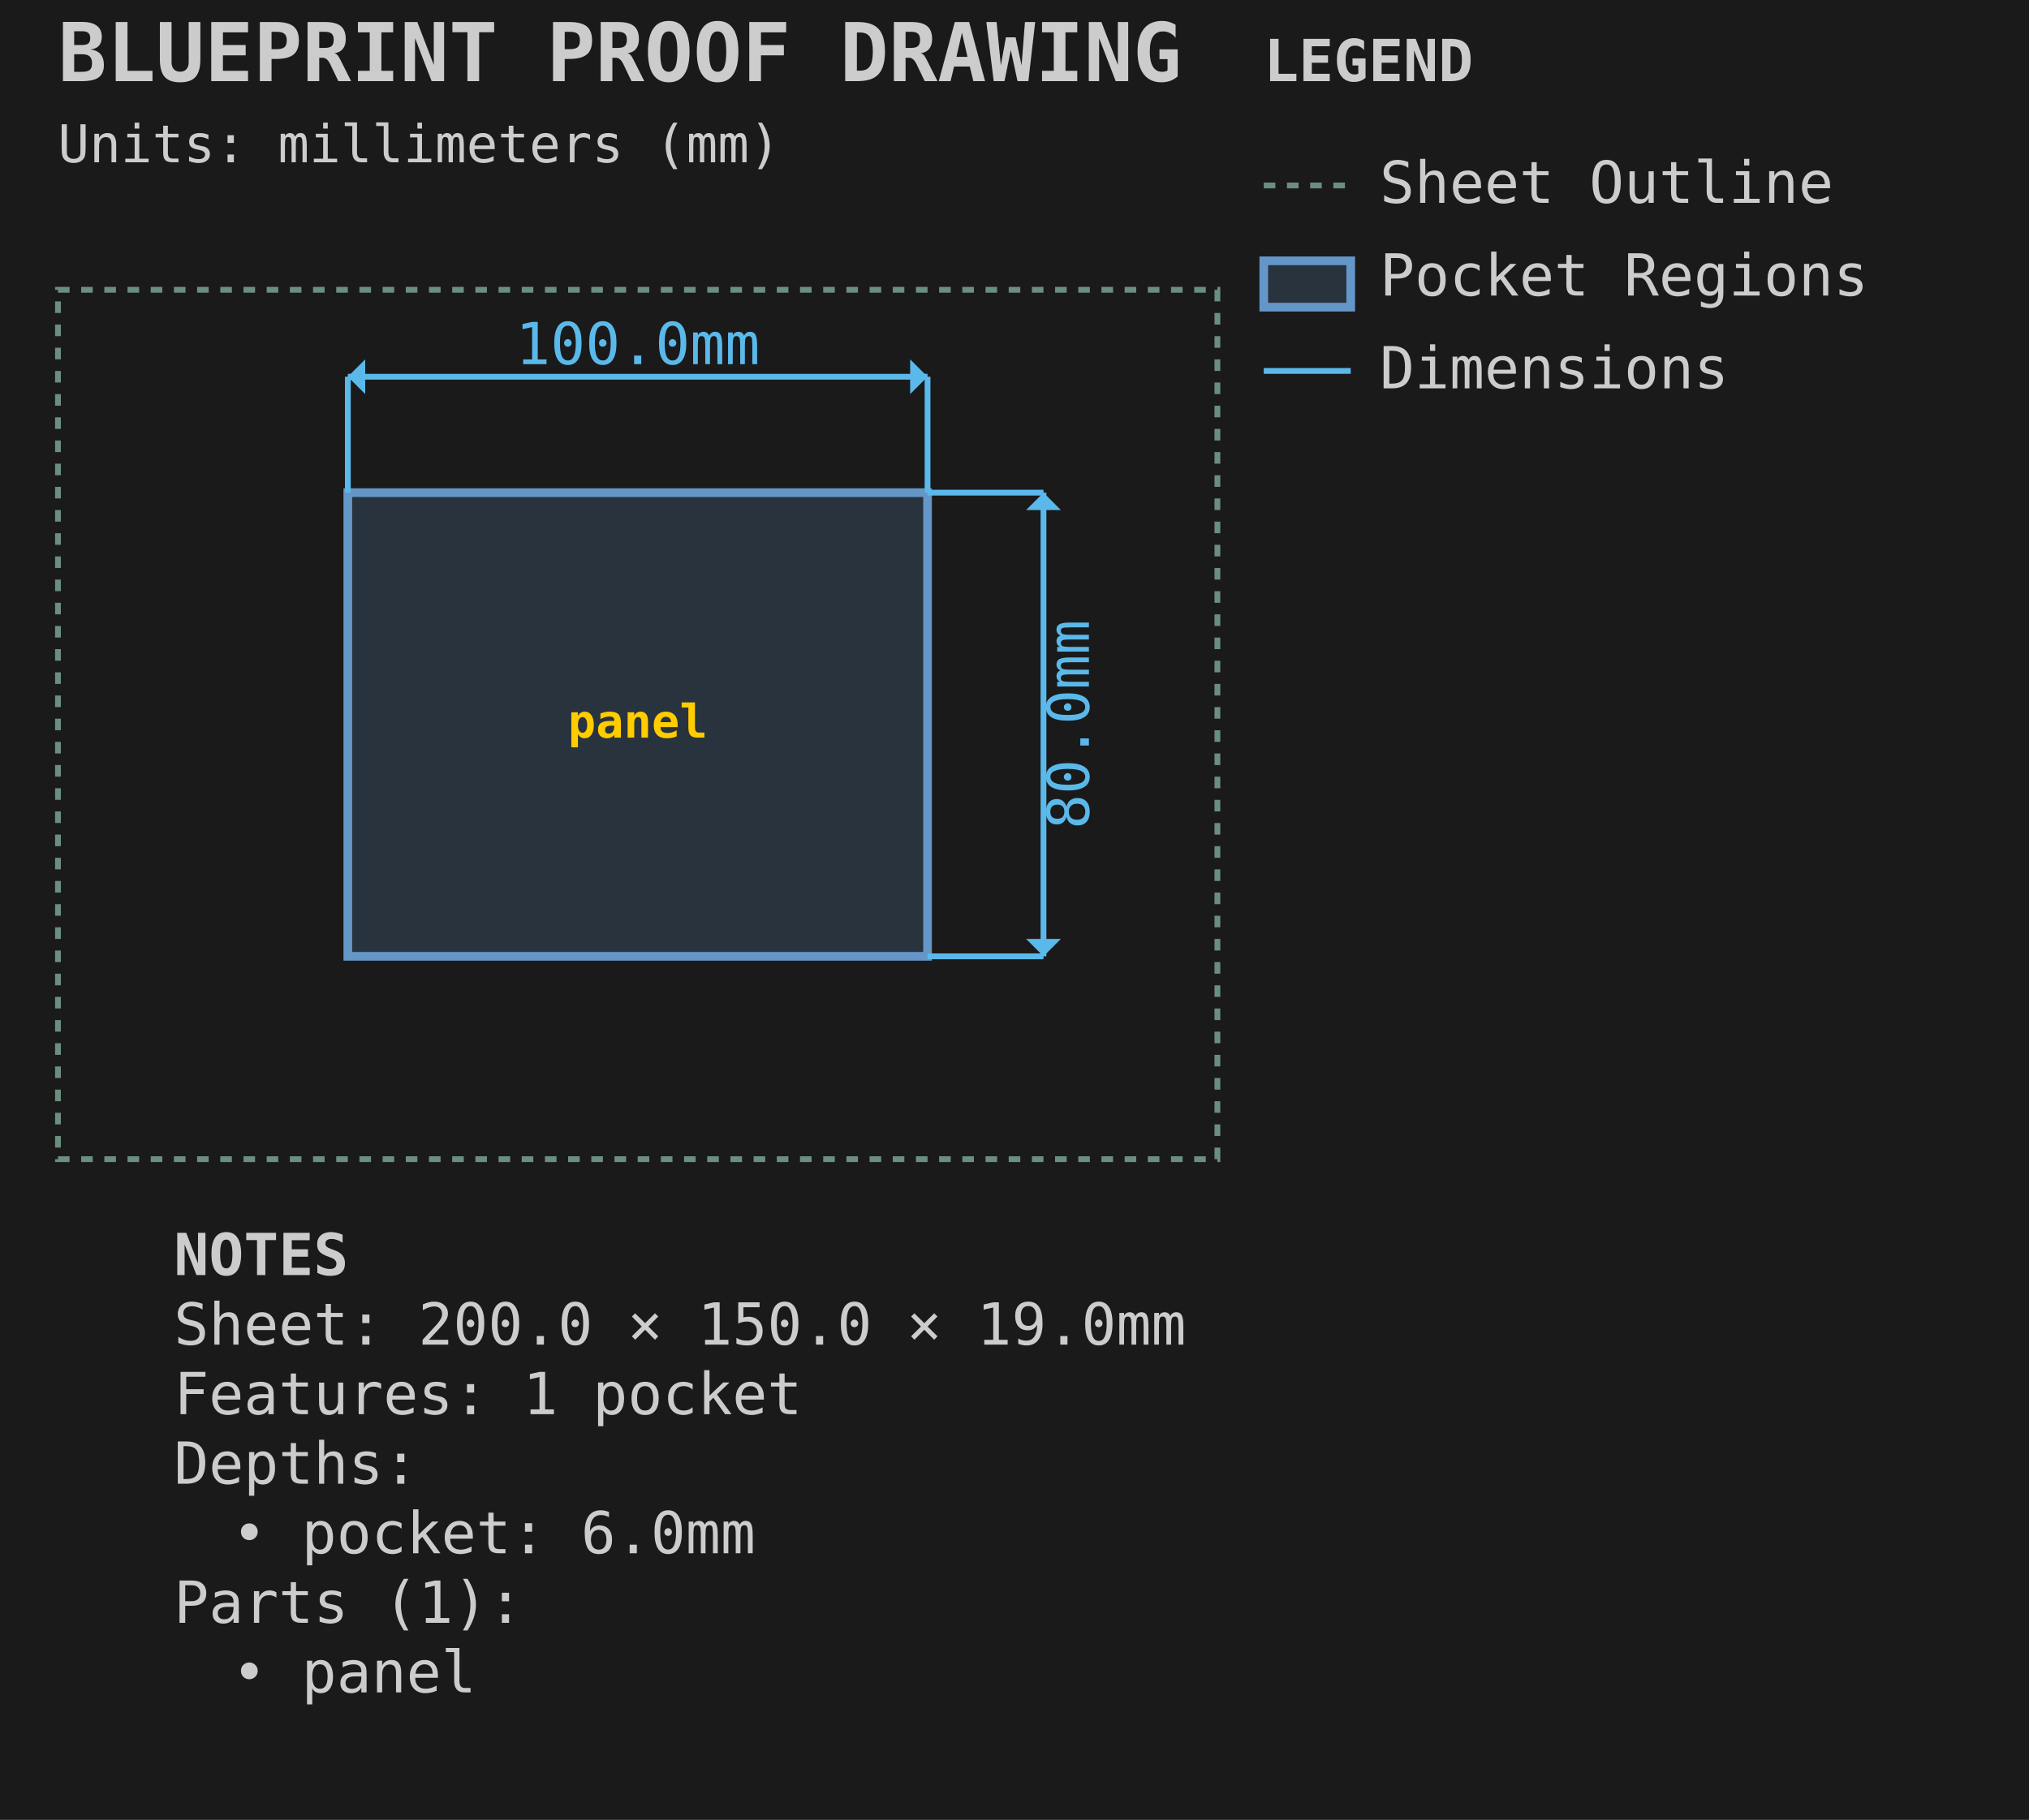
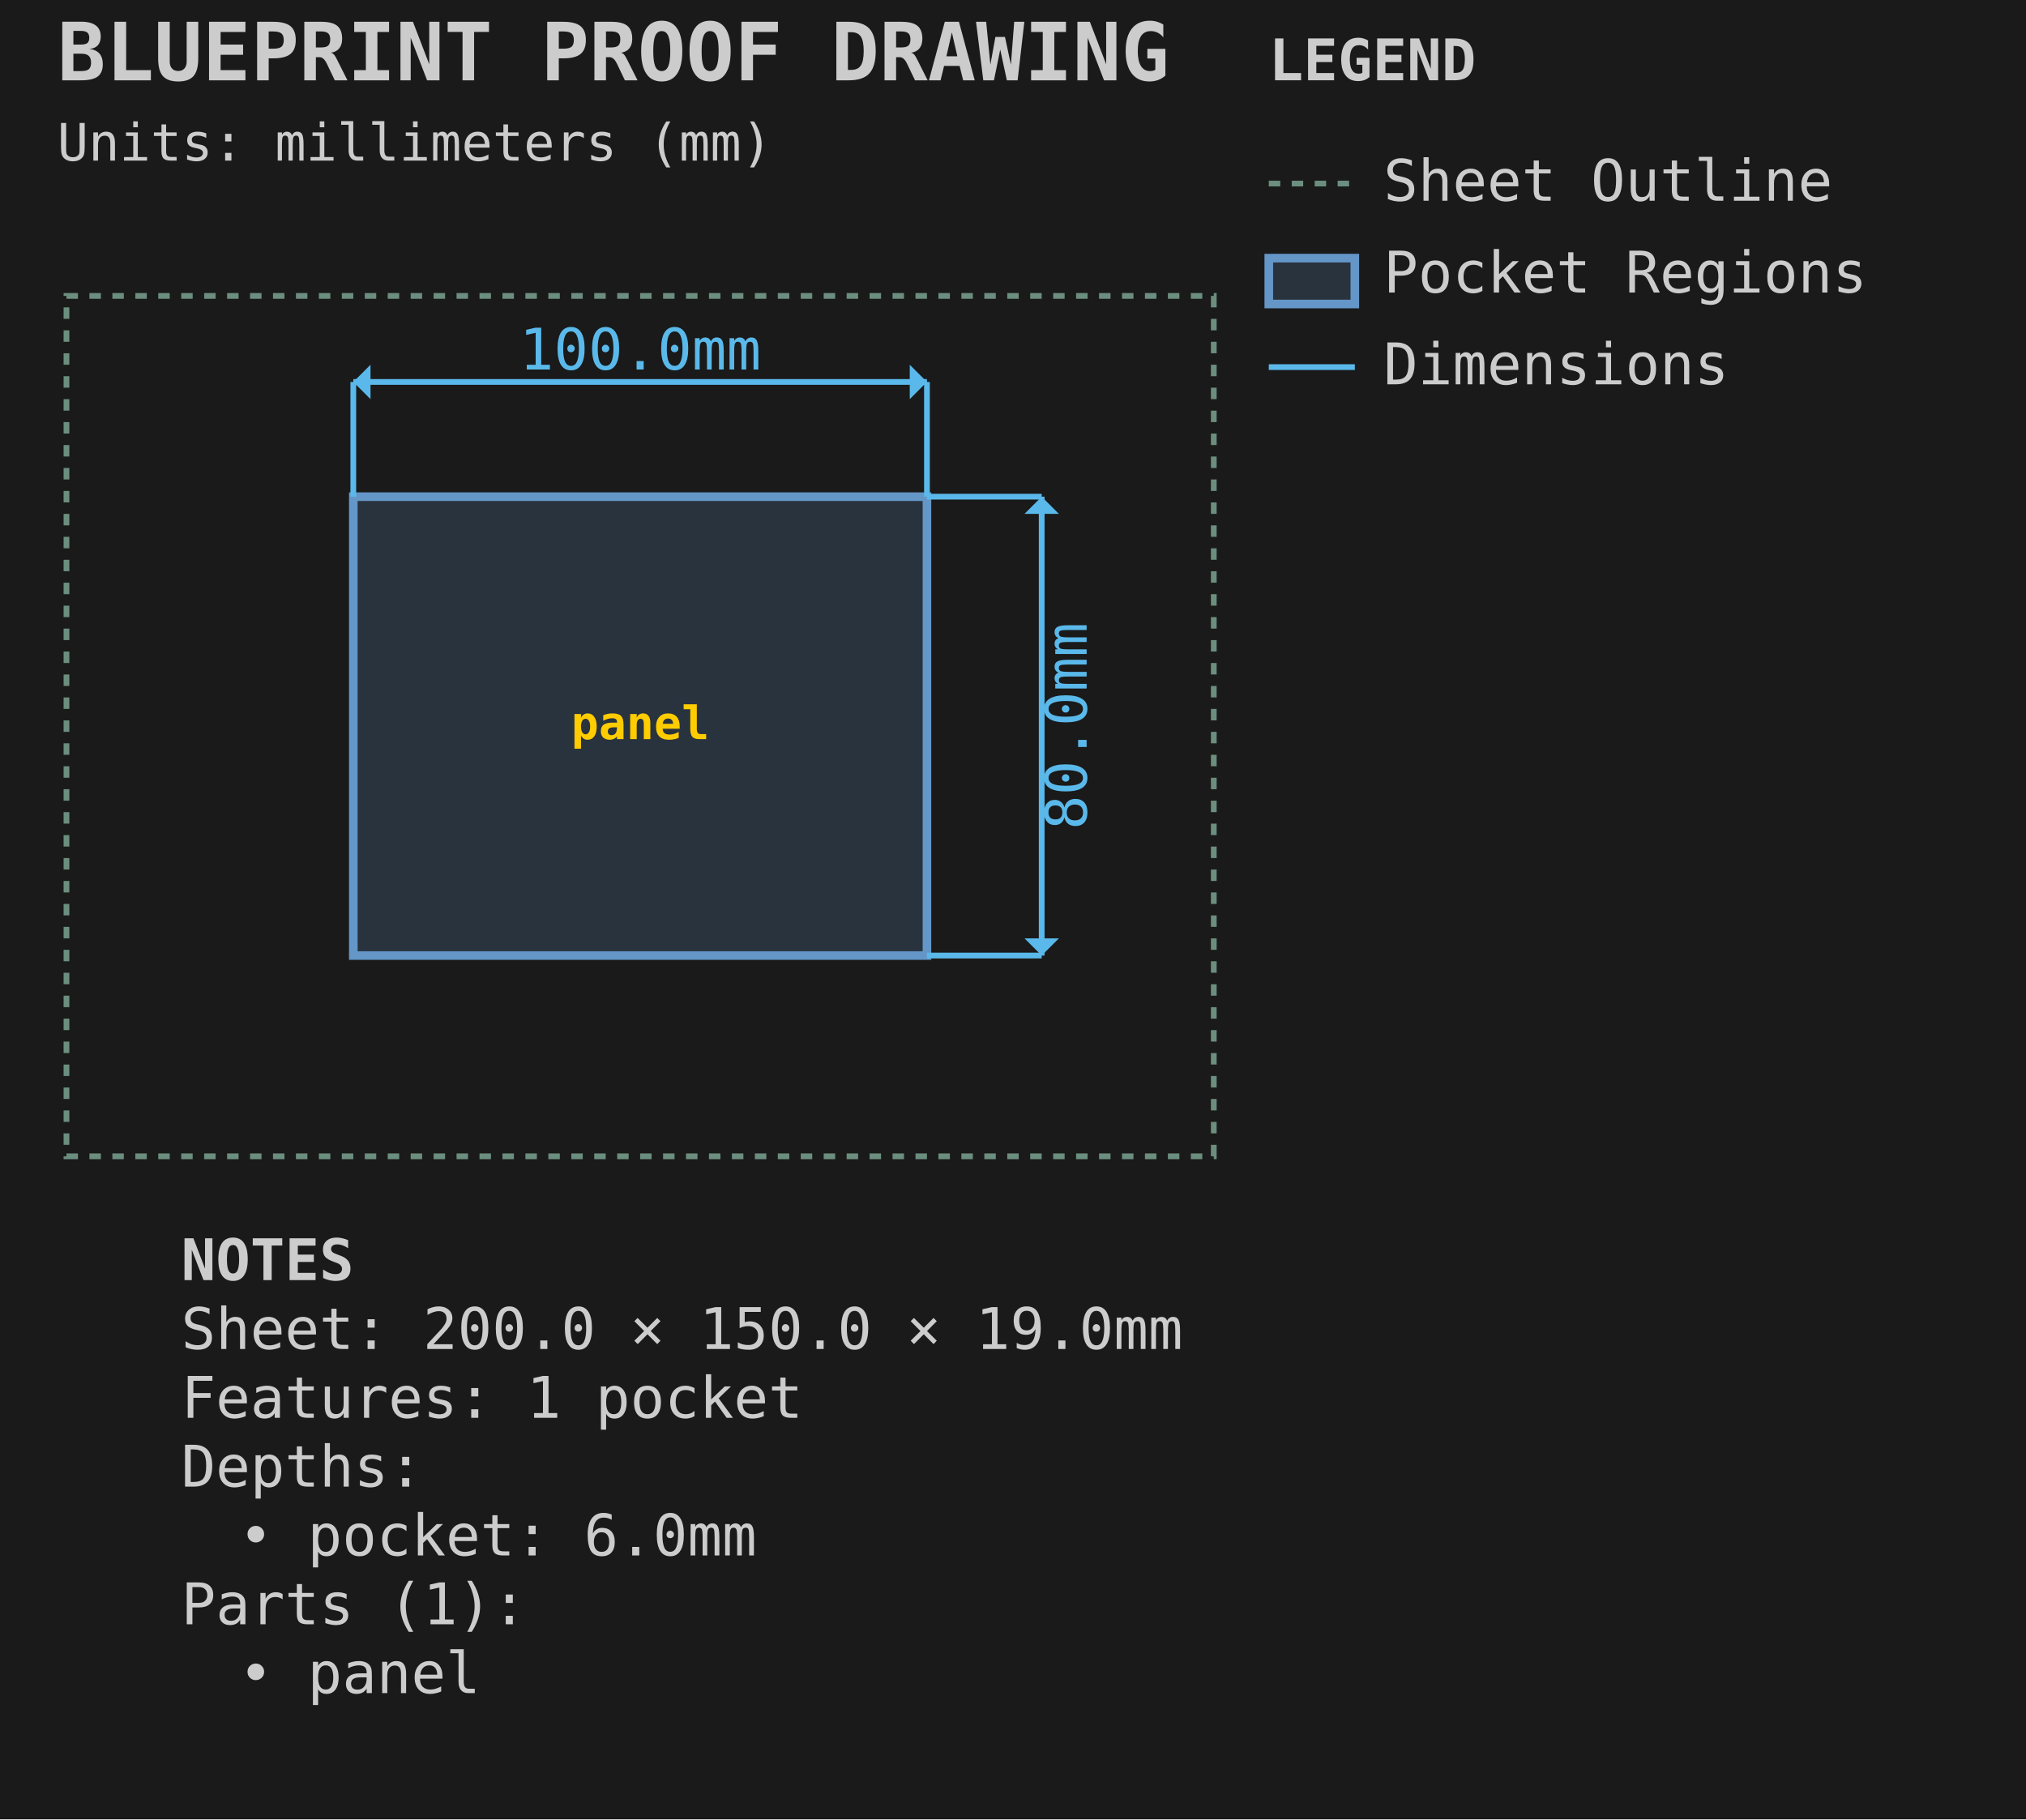
- <svg xmlns="http://www.w3.org/2000/svg" viewBox="-10.000 -50.000 350.000 314.000" width="350.0mm" height="314.0mm">
+ <svg xmlns="http://www.w3.org/2000/svg" viewBox="-11.588 -51.587 353.175 317.175" width="353.175mm" height="317.175mm">
  <style>.default { stroke: #e8e8e8; fill: none; stroke-width: 1; }
.sheet-outline { stroke: #6b8e7f; fill: none; stroke-width: 1; stroke-dasharray: 2,2; }
.profile { stroke: #e8e8e8; fill: none; stroke-width: 2; }
.pocket { stroke: #6496c8; fill: #6496c8; fill-opacity: 0.2; stroke-width: 1.5; }
.hole { stroke: #e8e8e8; fill: none; stroke-width: 1.5; }
.engrave { stroke: #888888; fill: none; stroke-width: 0.25; }
.waste { stroke: #ff9500; fill: none; stroke-width: 2; stroke-dasharray: 8,4; }
.toolpath { stroke: #5ab9ea; fill: none; stroke-width: 1; stroke-dasharray: 4,2; }
.dimension { stroke: #5ab9ea; fill: none; stroke-width: 1; }
.dimension-text { fill: #5ab9ea; font-family: monospace; font-size: 10px; }
.construction { stroke: #6b8e7f; fill: none; stroke-width: 0.5; stroke-dasharray: 2,2; }
.label { fill: #ffcc00; font-family: monospace; font-size: 8px; font-weight: bold; }
.notes { fill: #cccccc; font-family: monospace; font-size: 10px; }
.envelope { stroke: #ff6b6b; fill: none; stroke-width: 2; }
.wasteboard { stroke: #4ecdc4; fill: #4ecdc4; fill-opacity: 0.1; stroke-width: 1.5; }
.effective-envelope { stroke: #ffd93d; fill: none; stroke-width: 1; stroke-dasharray: 4,2; }
.origin { stroke: #ff6b6b; fill: #ff6b6b; stroke-width: 1; }
.centerline { stroke: #6b8e7f; fill: none; stroke-width: 0.5; stroke-dasharray: 8,4; }
.margin-zone { fill: #6b8e7f; fill-opacity: 0.15; }
.legend { fill: #cccccc; font-family: monospace; font-size: 10px; }
.title { fill: #cccccc; font-family: monospace; font-size: 14px; font-weight: bold; }
.section-label { fill: #5ab9ea; font-family: monospace; font-size: 9px; font-weight: bold; }
.callout-box { stroke: #5ab9ea; fill: none; stroke-width: 1; }
.callout-detail { stroke: #e8e8e8; fill: none; stroke-width: 1.5; }
.beam-assembly { stroke: #e8e8e8; fill: none; stroke-width: 1; }
.beam-layer { stroke: #6496c8; fill: #6496c8; fill-opacity: 0.15; stroke-width: 1; }
.beam-splice { stroke: #ff9500; fill: none; stroke-width: 1.5; stroke-dasharray: 4,2; }</style>
-   <rect x="-10.0" y="-50.0" width="350.0" height="314.0" fill="#1a1a1a" />
+   <rect x="-11.588" y="-51.587" width="353.175" height="317.175" fill="#1a1a1a" />
  <g id="SHEET_OUTLINE" class="sheet-outline">
    <rect x="0.000" y="0.000" width="200.000" height="150.000" stroke="#6b8e7f" fill="none" stroke-width="1" stroke-dasharray="2,2" id="sheet_boundary" />
  </g>
  <g id="POCKET_REGIONS" class="pocket-regions">
    <rect x="50.000" y="35.000" width="100.000" height="80.000" stroke="#6496c8" fill="#6496c8" fill-opacity="0.2" stroke-width="1.5" id="panel" />
  </g>
  <g id="LABELS" class="labels">
    <text x="100.000" y="75.000" text-anchor="middle" dominant-baseline="middle" fill="#ffcc00" font-family="monospace" font-size="8px" font-weight="bold" id="panel_label">panel</text>
  </g>
  <g id="DIMENSIONS" class="dimensions">
    <line x1="50.0" y1="35.0" x2="50.0" y2="15.0" stroke="#5ab9ea" stroke-width="1" />
    <line x1="150.0" y1="35.0" x2="150.0" y2="15.0" stroke="#5ab9ea" stroke-width="1" />
    <line x1="50.0" y1="15.0" x2="150.0" y2="15.0" stroke="#5ab9ea" stroke-width="1" />
    <polygon points="50.0,15.0 53.0,12.0 53.0,18.0" fill="#5ab9ea" />
    <polygon points="150.0,15.0 147.0,12.0 147.0,18.0" fill="#5ab9ea" />
    <text x="100.0" y="10.0" text-anchor="middle" dominant-baseline="middle" fill="#5ab9ea" font-family="monospace" font-size="10px">100.0mm</text>
    <line x1="150.0" y1="35.0" x2="170.0" y2="35.0" stroke="#5ab9ea" stroke-width="1" />
    <line x1="150.0" y1="115.0" x2="170.0" y2="115.0" stroke="#5ab9ea" stroke-width="1" />
    <line x1="170.0" y1="35.0" x2="170.0" y2="115.0" stroke="#5ab9ea" stroke-width="1" />
    <polygon points="170.0,35.0 167.0,38.0 173.0,38.0" fill="#5ab9ea" />
    <polygon points="170.0,115.0 167.0,112.0 173.0,112.0" fill="#5ab9ea" />
    <text x="175.0" y="75.0" text-anchor="middle" dominant-baseline="middle" transform="rotate(-90 175.0 75.0)" fill="#5ab9ea" font-family="monospace" font-size="10px">80.0mm</text>
  </g>
  <g id="TITLE_BLOCK" class="title-block">
-     <text x="0.0" y="-36.0" fill="#cccccc" font-family="monospace" font-size="14px" font-weight="bold">BLUEPRINT PROOF DRAWING</text>
-     <text x="0.0" y="-22.0" fill="#cccccc" font-family="monospace" font-size="9px">Units: millimeters (mm)</text>
+     <text x="-1.588" y="-37.587" fill="#cccccc" font-family="monospace" font-size="14px" font-weight="bold">BLUEPRINT PROOF DRAWING</text>
+     <text x="-1.588" y="-23.587" fill="#cccccc" font-family="monospace" font-size="9px">Units: millimeters (mm)</text>
  </g>
  <g id="LEGEND" class="legend">
-     <text x="208.0" y="-36.0" fill="#cccccc" font-family="monospace" font-size="10px" font-weight="bold">LEGEND</text>
-     <line x1="208.0" y1="-18.0" x2="223.0" y2="-18.0" stroke="#6b8e7f" stroke-width="1" stroke-dasharray="2,2" />
-     <text x="228.0" y="-15.0" fill="#cccccc" font-family="monospace" font-size="10px">Sheet Outline</text>
-     <rect x="208.0" y="-5.0" width="15" height="8" stroke="#6496c8" stroke-width="1.5" fill="#6496c8" fill-opacity="0.2" />
-     <text x="228.0" y="1.0" fill="#cccccc" font-family="monospace" font-size="10px">Pocket Regions</text>
-     <line x1="208.0" y1="14.0" x2="223.0" y2="14.0" stroke="#5ab9ea" stroke-width="1" />
-     <text x="228.0" y="17.0" fill="#cccccc" font-family="monospace" font-size="10px">Dimensions</text>
+     <text x="209.588" y="-37.587" fill="#cccccc" font-family="monospace" font-size="10px" font-weight="bold">LEGEND</text>
+     <line x1="209.588" y1="-19.587" x2="224.588" y2="-19.587" stroke="#6b8e7f" stroke-width="1" stroke-dasharray="2,2" />
+     <text x="229.588" y="-16.587" fill="#cccccc" font-family="monospace" font-size="10px">Sheet Outline</text>
+     <rect x="209.588" y="-6.587" width="15" height="8" stroke="#6496c8" stroke-width="1.5" fill="#6496c8" fill-opacity="0.2" />
+     <text x="229.588" y="-0.587" fill="#cccccc" font-family="monospace" font-size="10px">Pocket Regions</text>
+     <line x1="209.588" y1="12.413" x2="224.588" y2="12.413" stroke="#5ab9ea" stroke-width="1" />
+     <text x="229.588" y="15.413" fill="#cccccc" font-family="monospace" font-size="10px">Dimensions</text>
  </g>
  <g id="NOTES" class="notes">
-     <text x="20" y="170.0" fill="#cccccc" font-family="monospace" font-size="10px" font-weight="bold">NOTES</text>
-     <text x="20" y="182.0" fill="#cccccc" font-family="monospace" font-size="10px">Sheet: 200.0 × 150.0 × 19.0mm</text>
-     <text x="20" y="194.0" fill="#cccccc" font-family="monospace" font-size="10px">Features: 1 pocket</text>
-     <text x="20" y="206.0" fill="#cccccc" font-family="monospace" font-size="10px">Depths:</text>
-     <text x="30" y="218.0" fill="#cccccc" font-family="monospace" font-size="10px">• pocket: 6.0mm</text>
-     <text x="20" y="230.0" fill="#cccccc" font-family="monospace" font-size="10px">Parts (1):</text>
-     <text x="30" y="242.0" fill="#cccccc" font-family="monospace" font-size="10px">• panel</text>
+     <text x="20" y="171.588" fill="#cccccc" font-family="monospace" font-size="10px" font-weight="bold">NOTES</text>
+     <text x="20" y="183.588" fill="#cccccc" font-family="monospace" font-size="10px">Sheet: 200.0 × 150.0 × 19.0mm</text>
+     <text x="20" y="195.588" fill="#cccccc" font-family="monospace" font-size="10px">Features: 1 pocket</text>
+     <text x="20" y="207.588" fill="#cccccc" font-family="monospace" font-size="10px">Depths:</text>
+     <text x="30" y="219.588" fill="#cccccc" font-family="monospace" font-size="10px">• pocket: 6.0mm</text>
+     <text x="20" y="231.588" fill="#cccccc" font-family="monospace" font-size="10px">Parts (1):</text>
+     <text x="30" y="243.588" fill="#cccccc" font-family="monospace" font-size="10px">• panel</text>
  </g>
</svg>
